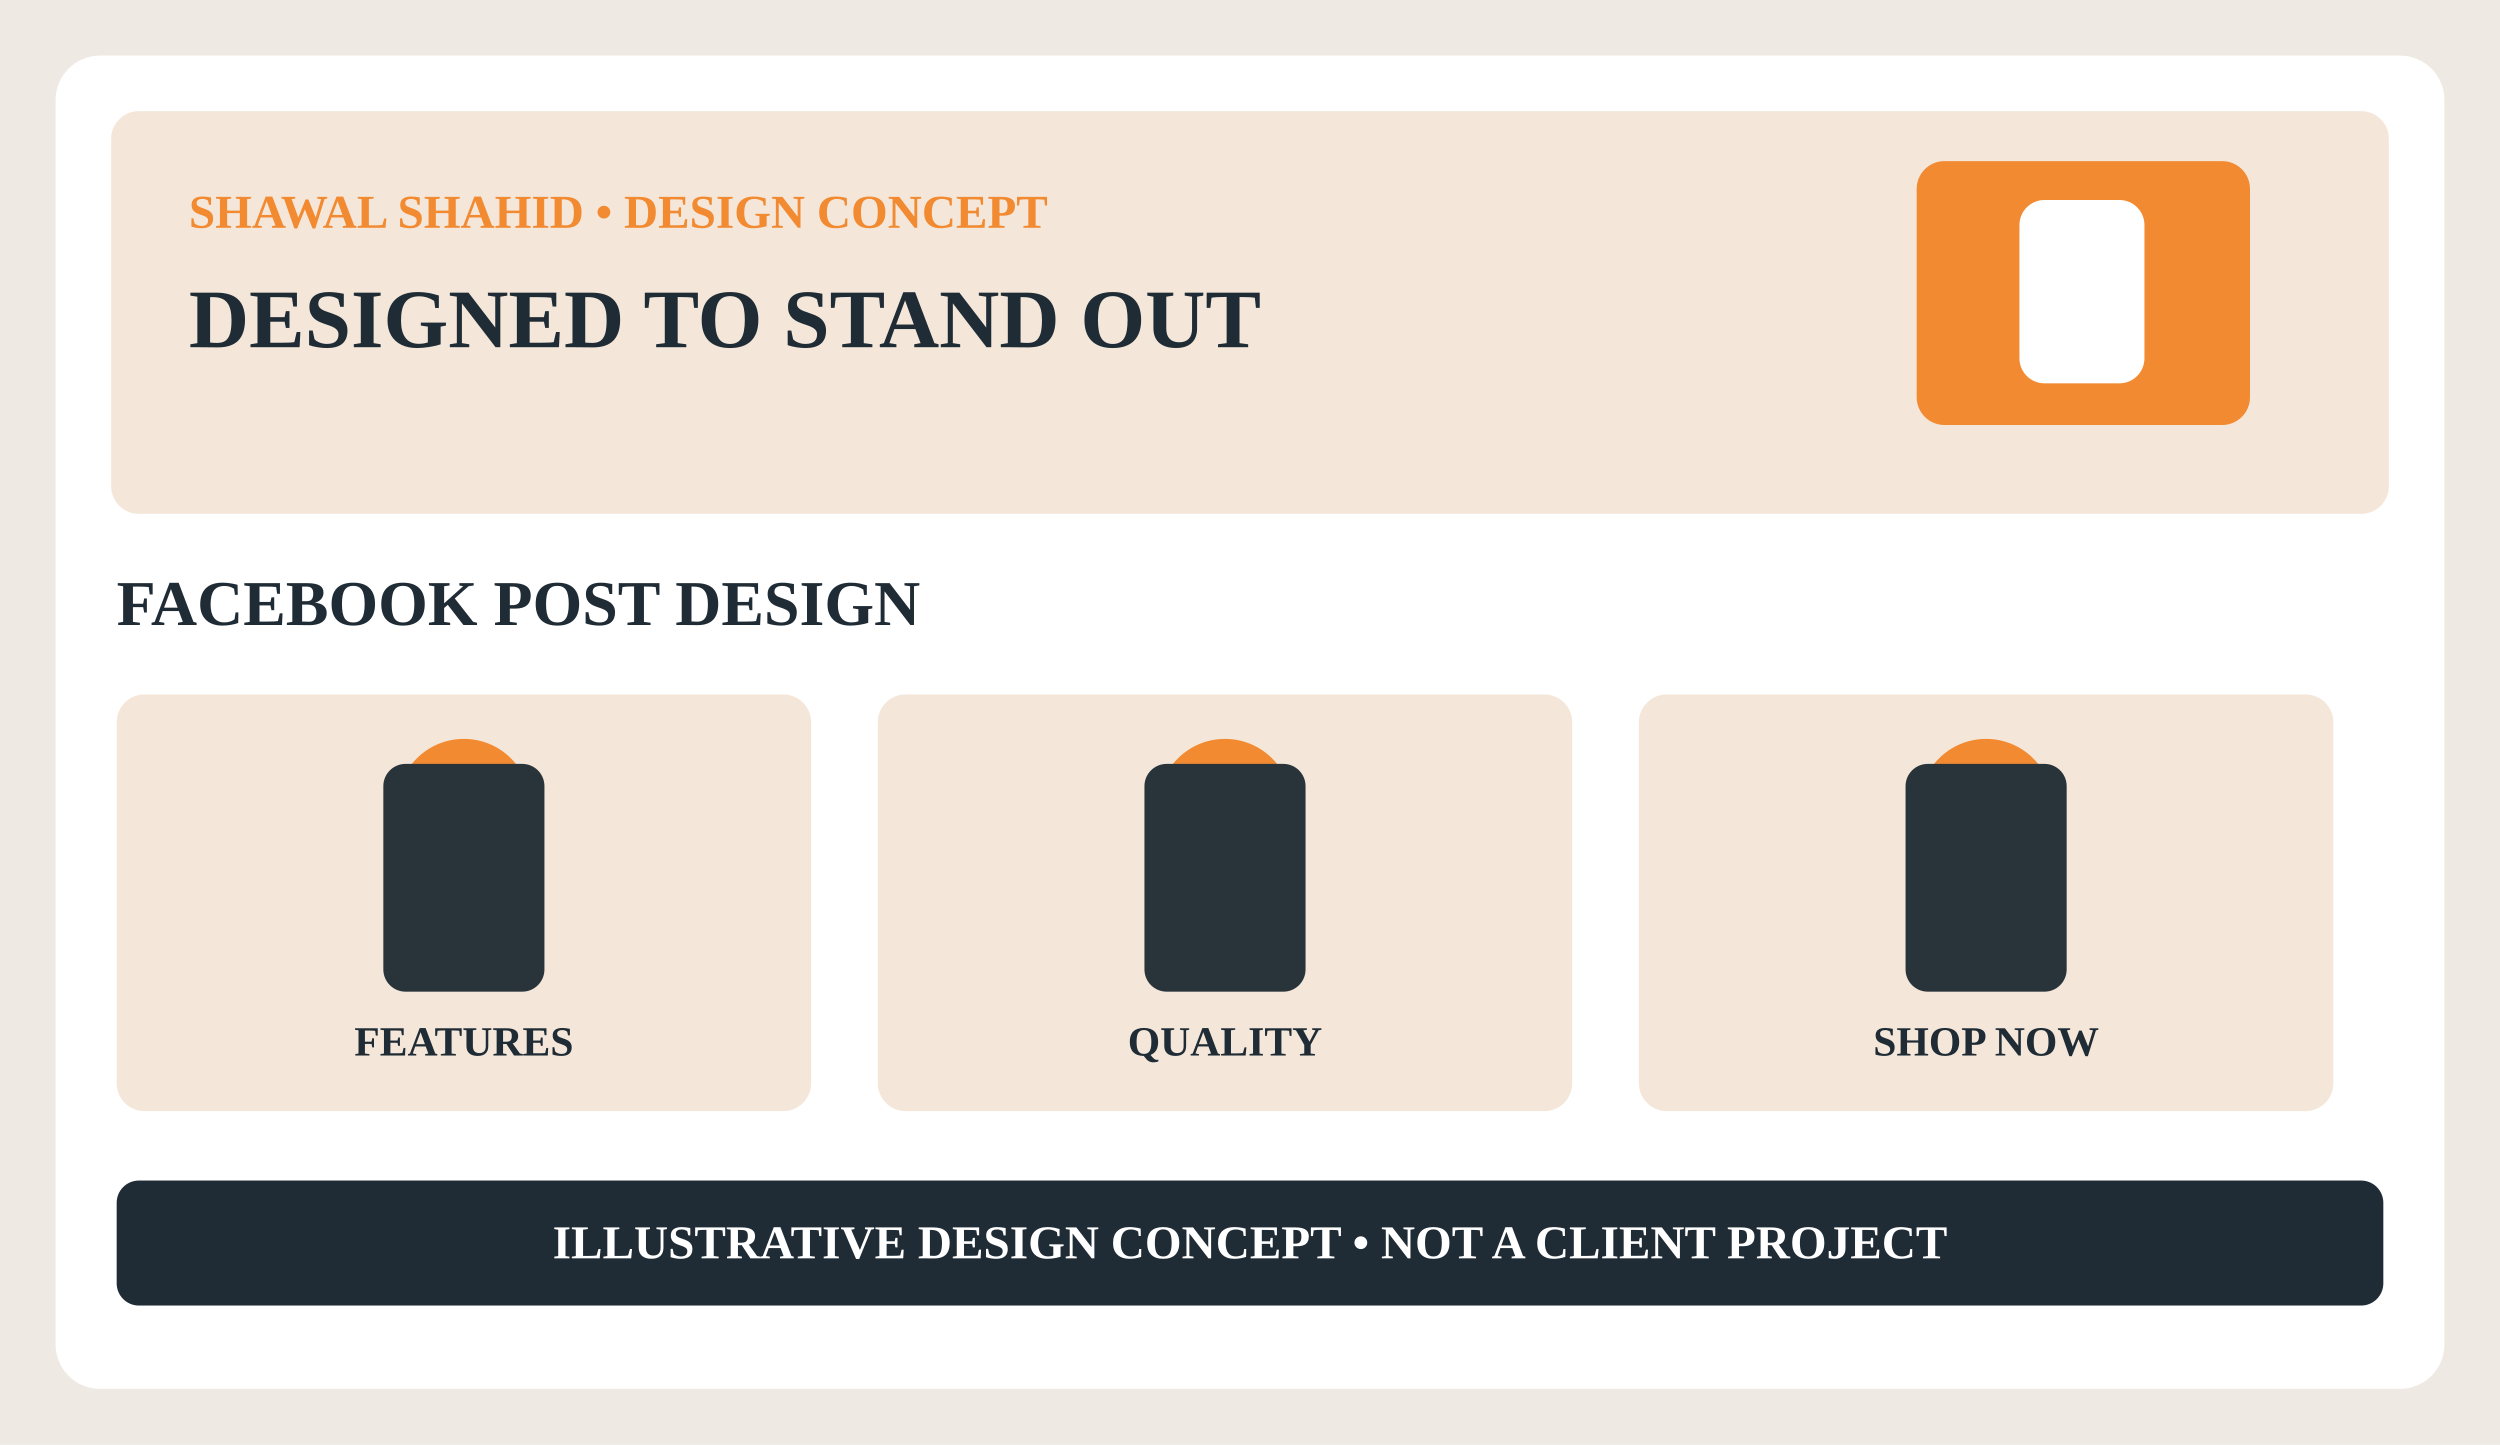
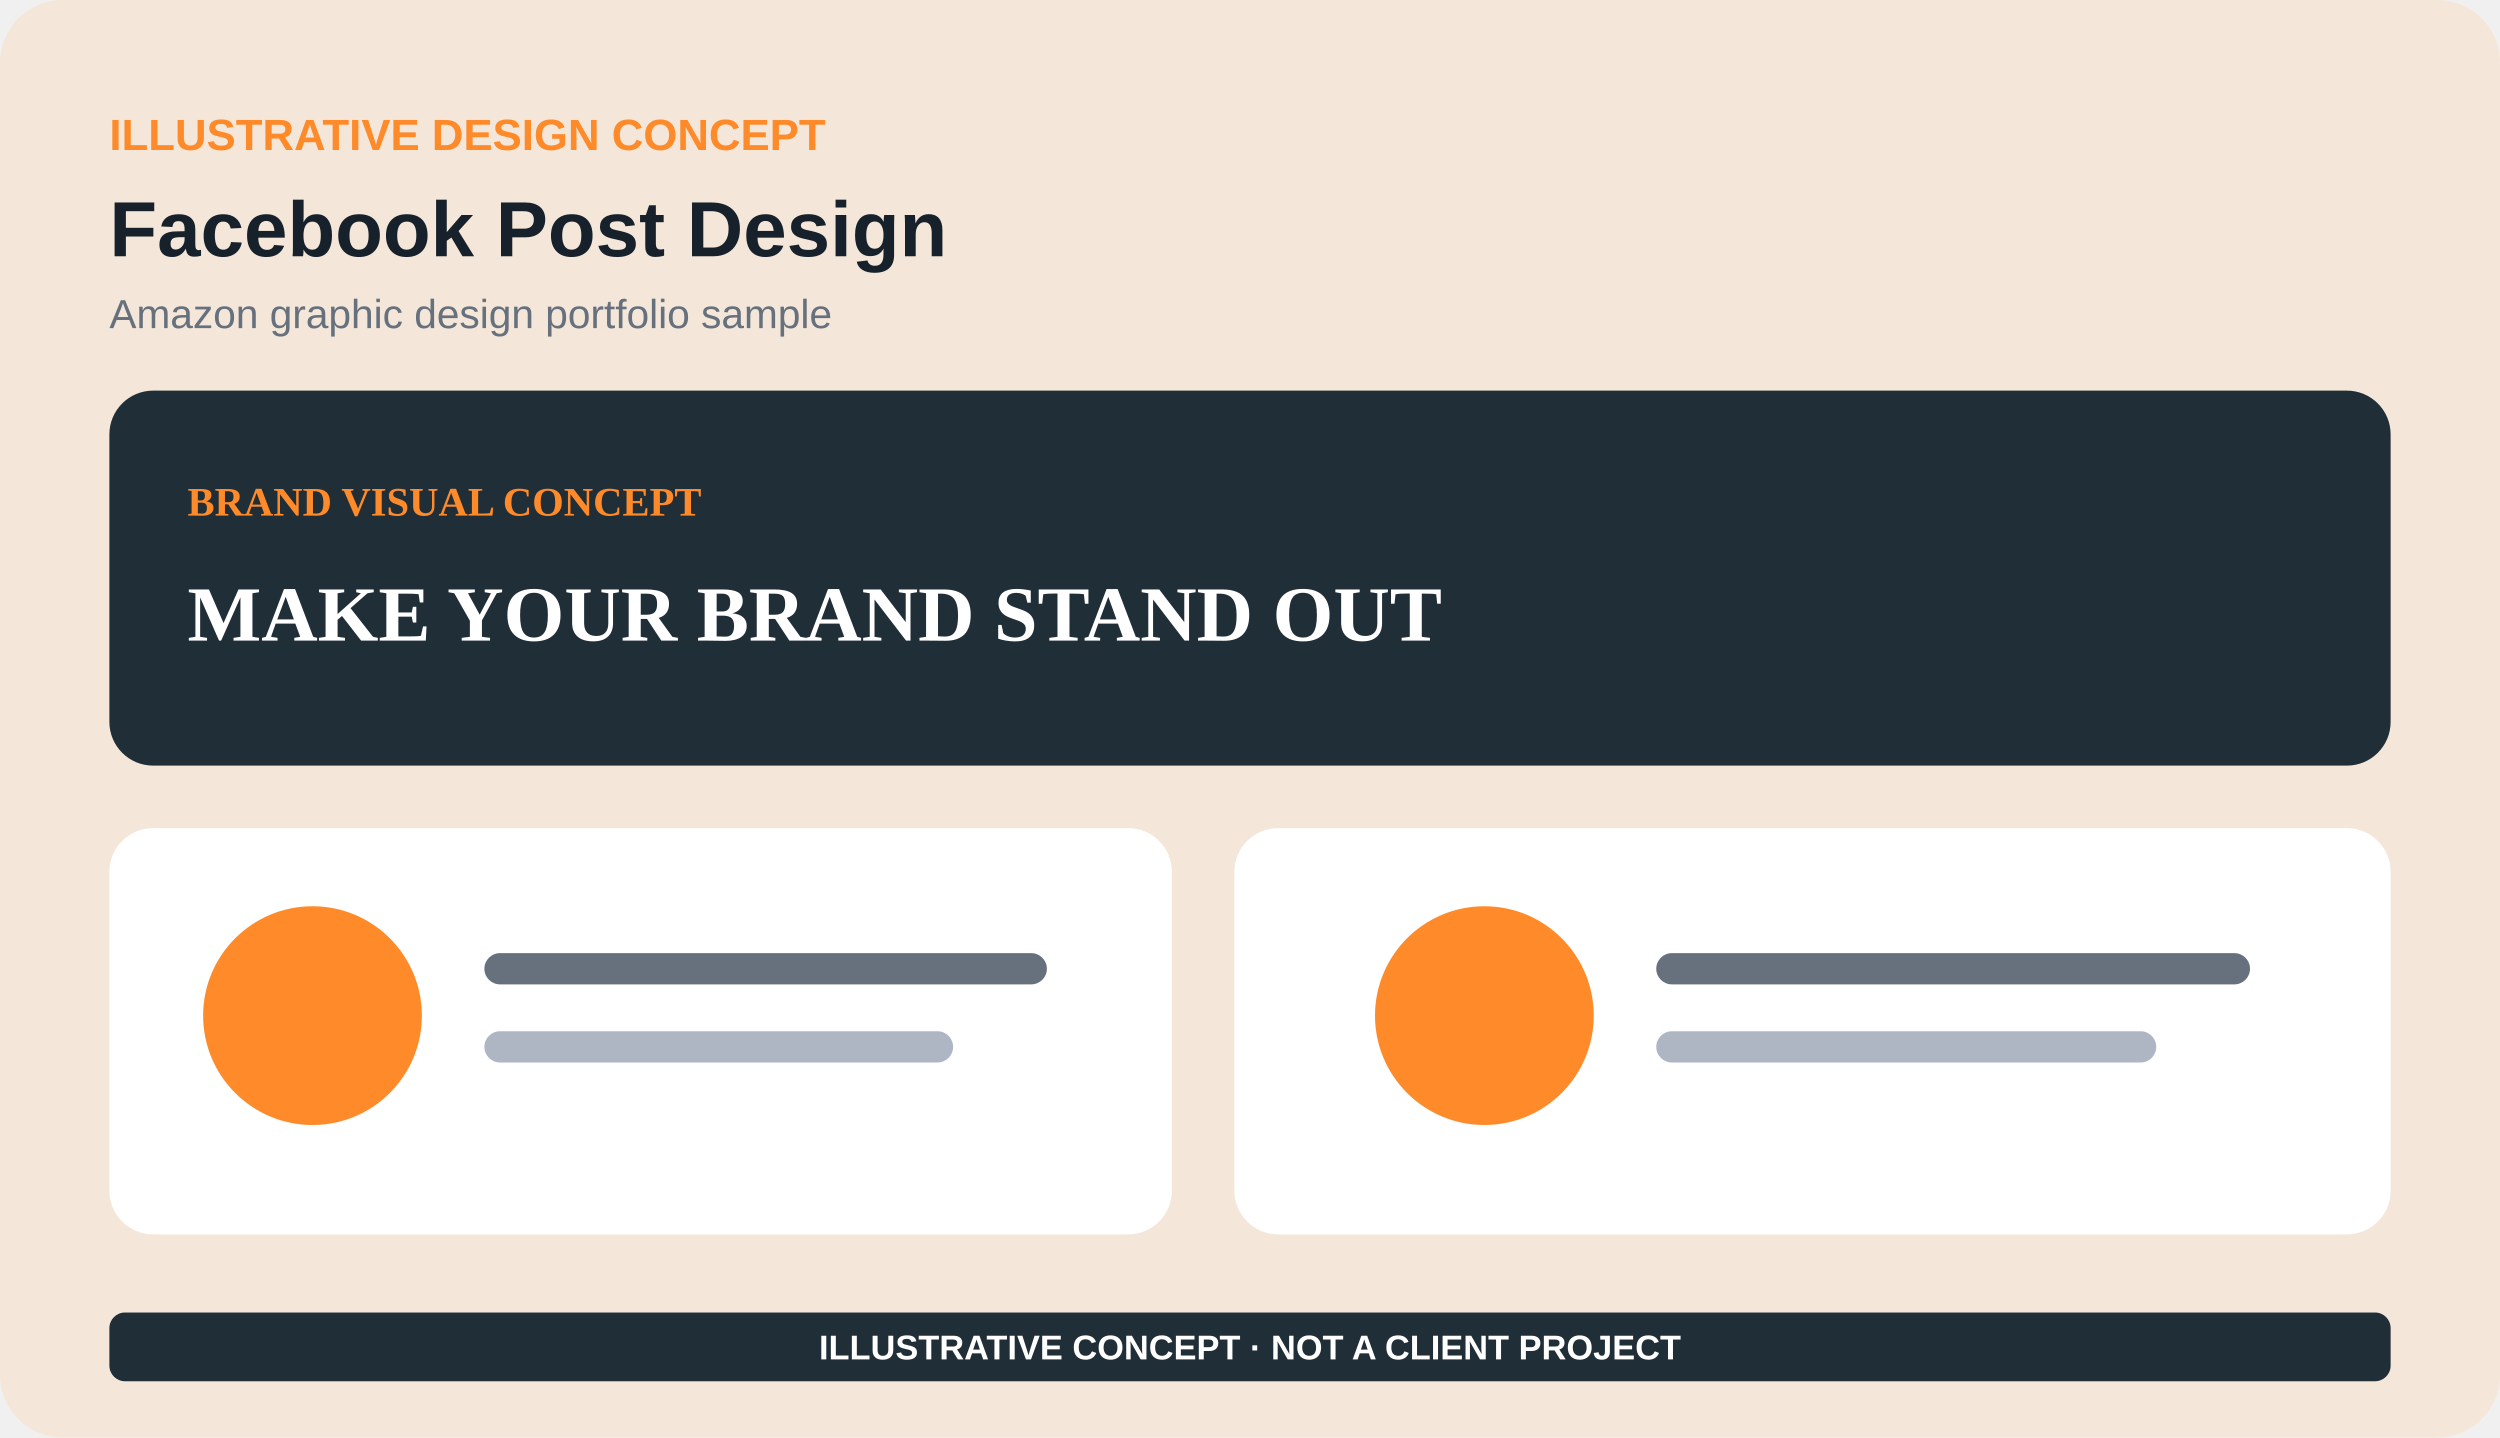
- <svg xmlns="http://www.w3.org/2000/svg" width="900" height="520" viewBox="0 0 900 520">
-   <rect width="900" height="520" fill="#eee9e2" />
-   <rect x="20" y="20" width="860" height="480" rx="16" fill="#fff" />
-   <rect x="40" y="40" width="820" height="145" rx="10" fill="#f4e7da" />
-   <text x="68" y="82" font-size="17" fill="#f28a32" font-weight="700">SHAWAL SHAHID • DESIGN CONCEPT</text>
-   <text x="68" y="125" font-size="30" fill="#202c35" font-weight="800">DESIGNED TO STAND OUT</text>
-   <rect x="690" y="58" width="120" height="95" rx="10" fill="#f28a32" />
-   <rect x="727" y="72" width="45" height="66" rx="9" fill="#fff" />
-   <text x="42" y="225" font-size="23" fill="#202c35" font-weight="800">FACEBOOK POST DESIGN</text>
-   <rect x="42" y="250" width="250" height="150" rx="10" fill="#f4e7da" />
-   <circle cx="167" cy="290" r="24" fill="#f28a32" />
-   <rect x="138" y="275" width="58" height="82" rx="8" fill="#29333a" />
-   <text x="167" y="380" font-size="15" text-anchor="middle" fill="#202c35" font-weight="800">FEATURES</text>
-   <rect x="316" y="250" width="250" height="150" rx="10" fill="#f4e7da" />
-   <circle cx="441" cy="290" r="24" fill="#f28a32" />
-   <rect x="412" y="275" width="58" height="82" rx="8" fill="#29333a" />
-   <text x="441" y="380" font-size="15" text-anchor="middle" fill="#202c35" font-weight="800">QUALITY</text>
-   <rect x="590" y="250" width="250" height="150" rx="10" fill="#f4e7da" />
-   <circle cx="715" cy="290" r="24" fill="#f28a32" />
-   <rect x="686" y="275" width="58" height="82" rx="8" fill="#29333a" />
-   <text x="715" y="380" font-size="15" text-anchor="middle" fill="#202c35" font-weight="800">SHOP NOW</text>
-   <rect x="42" y="425" width="816" height="45" rx="8" fill="#202c35" />
-   <text x="450" y="453" font-size="17" fill="#fff" text-anchor="middle" font-weight="700">ILLUSTRATIVE DESIGN CONCEPT • NOT A CLIENT PROJECT</text>
+ <svg xmlns="http://www.w3.org/2000/svg" viewBox="0 0 800 460">
+   <rect width="800" height="460" rx="20" fill="#f4e7d9" />
+   <text x="35" y="48" font-family="Arial" font-size="14" fill="#ff8a2a" font-weight="bold">ILLUSTRATIVE DESIGN CONCEPT</text>
+   <text x="35" y="82" font-family="Arial" font-size="25" fill="#17212b" font-weight="bold">Facebook Post Design</text>
+   <text x="35" y="105" font-family="Arial" font-size="13" fill="#66717d">Amazon graphic design portfolio sample</text>
+   <rect x="35" y="125" width="730" height="120" rx="14" fill="#202e37" />
+   <text x="60" y="165" font-size="13" fill="#ff8a2a" font-weight="bold">BRAND VISUAL CONCEPT</text>
+   <text x="60" y="205" font-size="25" fill="#fff" font-weight="bold">MAKE YOUR BRAND STAND OUT</text>
+   <rect x="35" y="265" width="340" height="130" rx="14" fill="#fff" />
+   <rect x="395" y="265" width="370" height="130" rx="14" fill="#fff" />
+   <circle cx="100" cy="325" r="35" fill="#ff8a2a" />
+   <rect x="155" y="305" width="180" height="10" rx="5" fill="#66717d" />
+   <rect x="155" y="330" width="150" height="10" rx="5" fill="#aeb6c4" />
+   <circle cx="475" cy="325" r="35" fill="#ff8a2a" />
+   <rect x="530" y="305" width="190" height="10" rx="5" fill="#66717d" />
+   <rect x="530" y="330" width="160" height="10" rx="5" fill="#aeb6c4" />
+   <rect x="35" y="420" width="730" height="22" rx="5" fill="#202e37" />
+   <text x="400" y="435" font-family="Arial" font-size="11" fill="#fff" text-anchor="middle" font-weight="bold">ILLUSTRATIVE CONCEPT · NOT A CLIENT PROJECT</text>
</svg>
